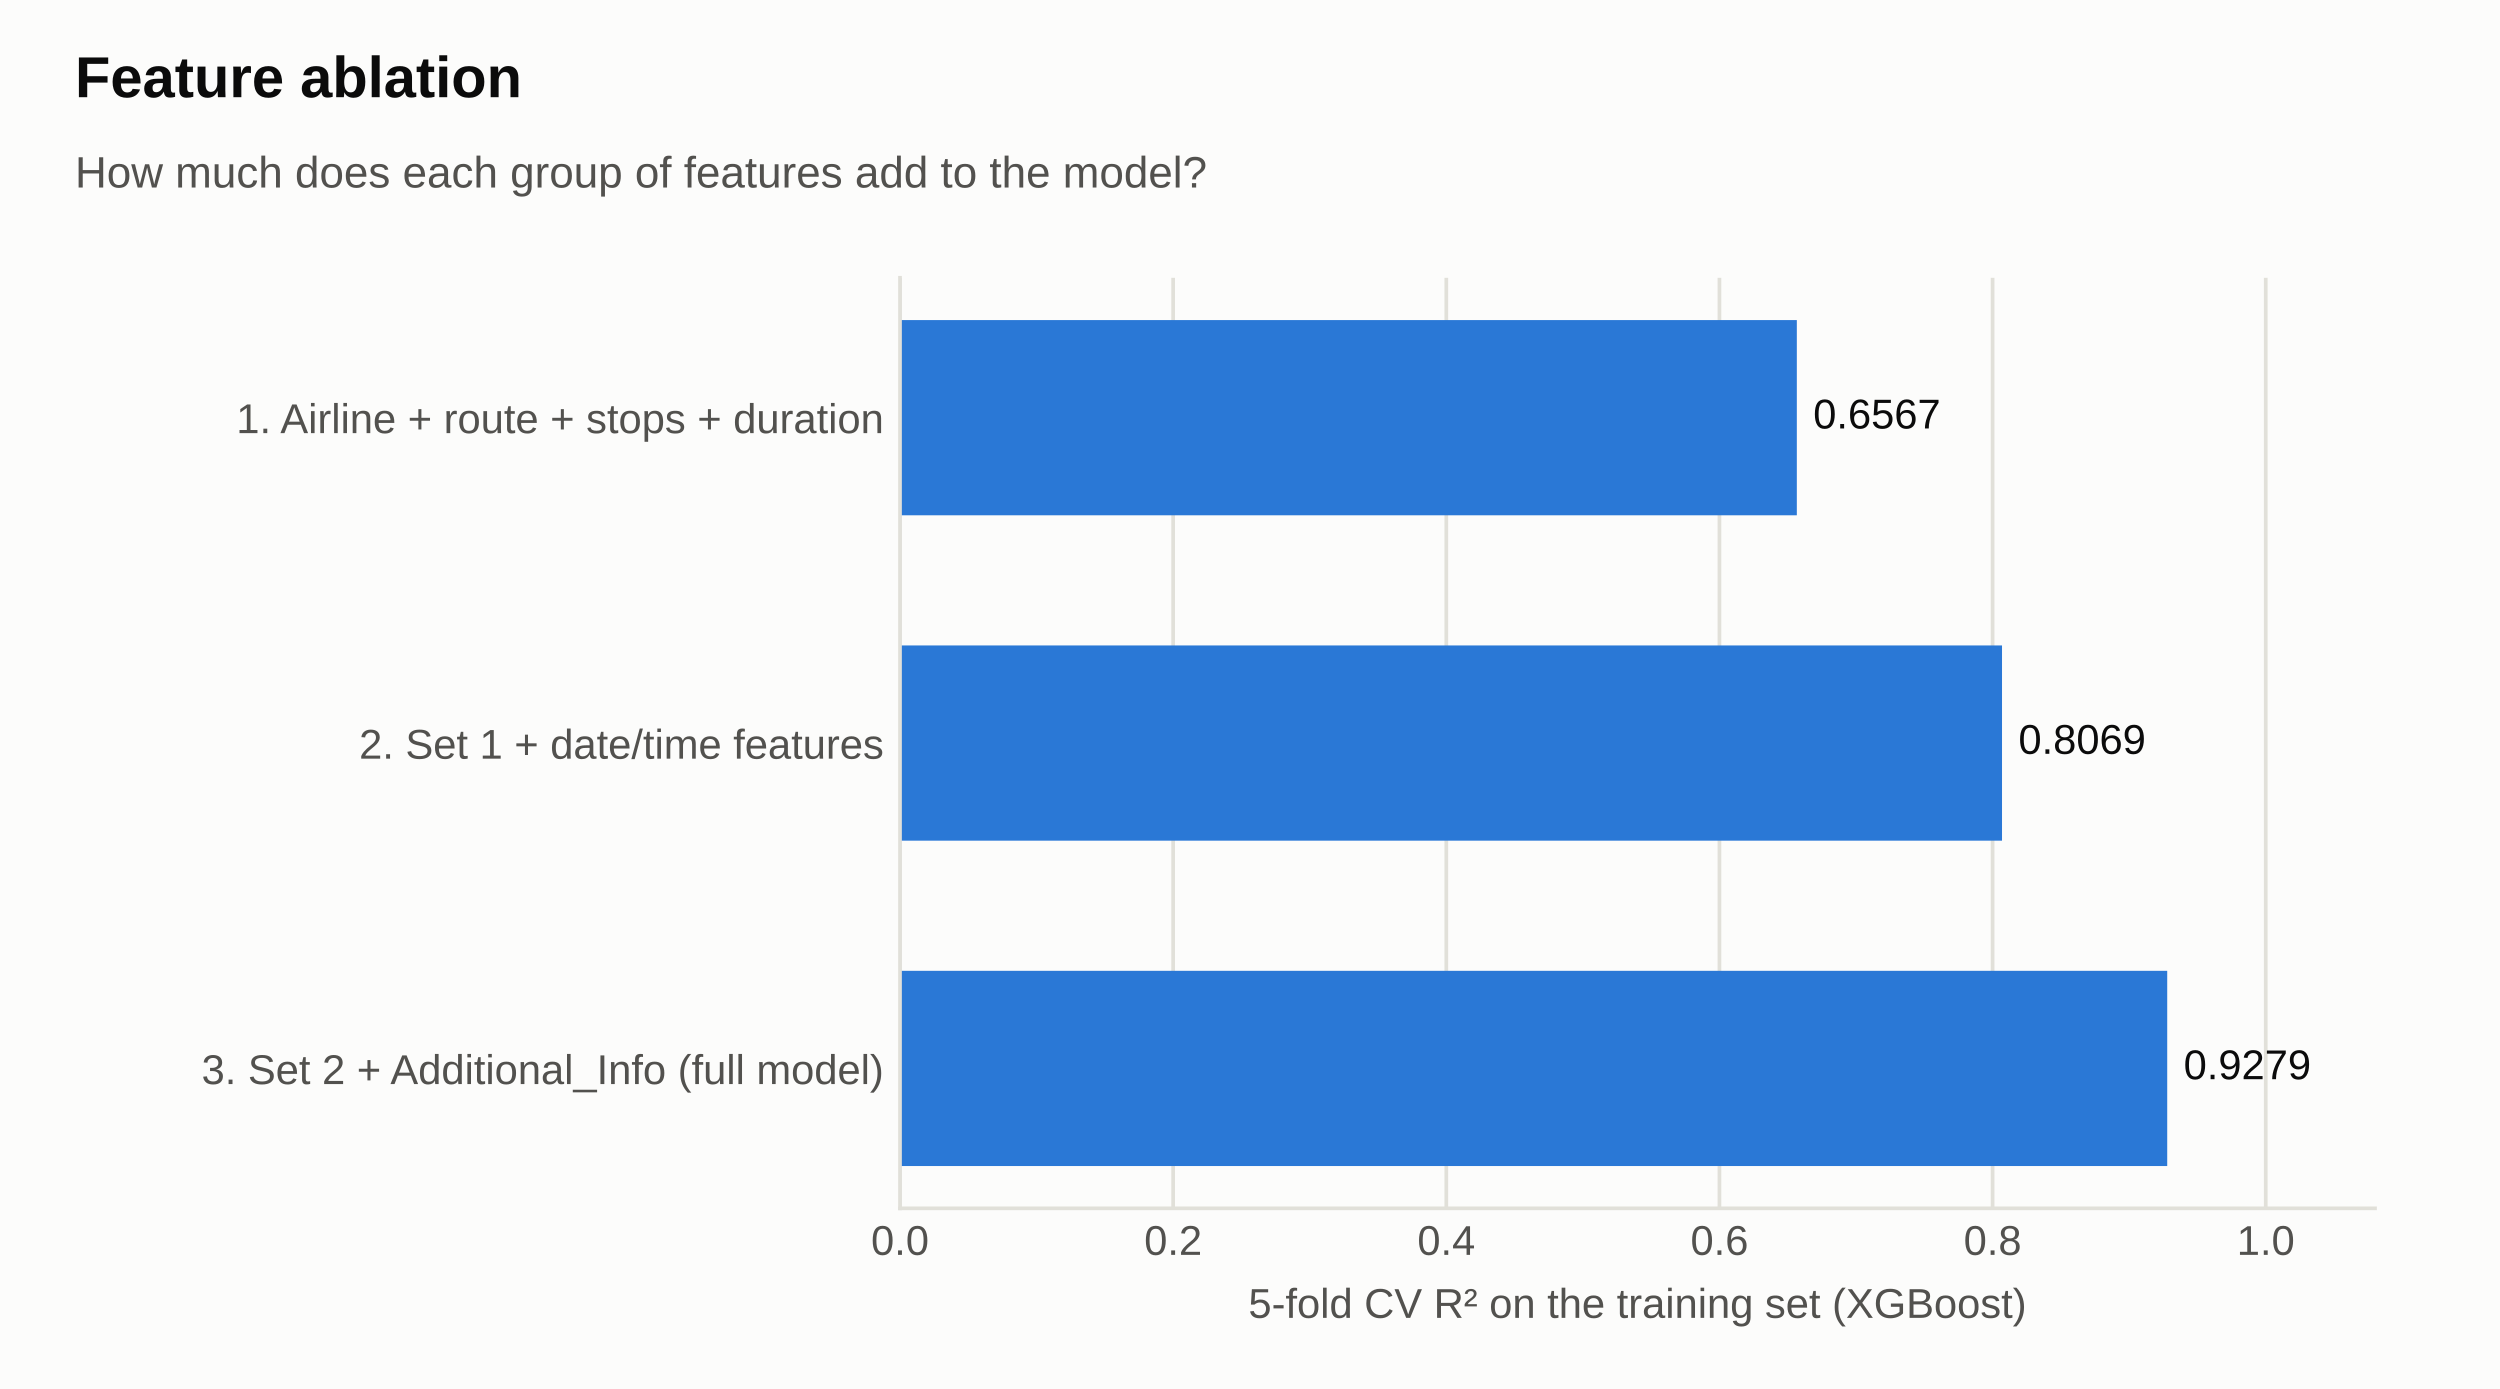
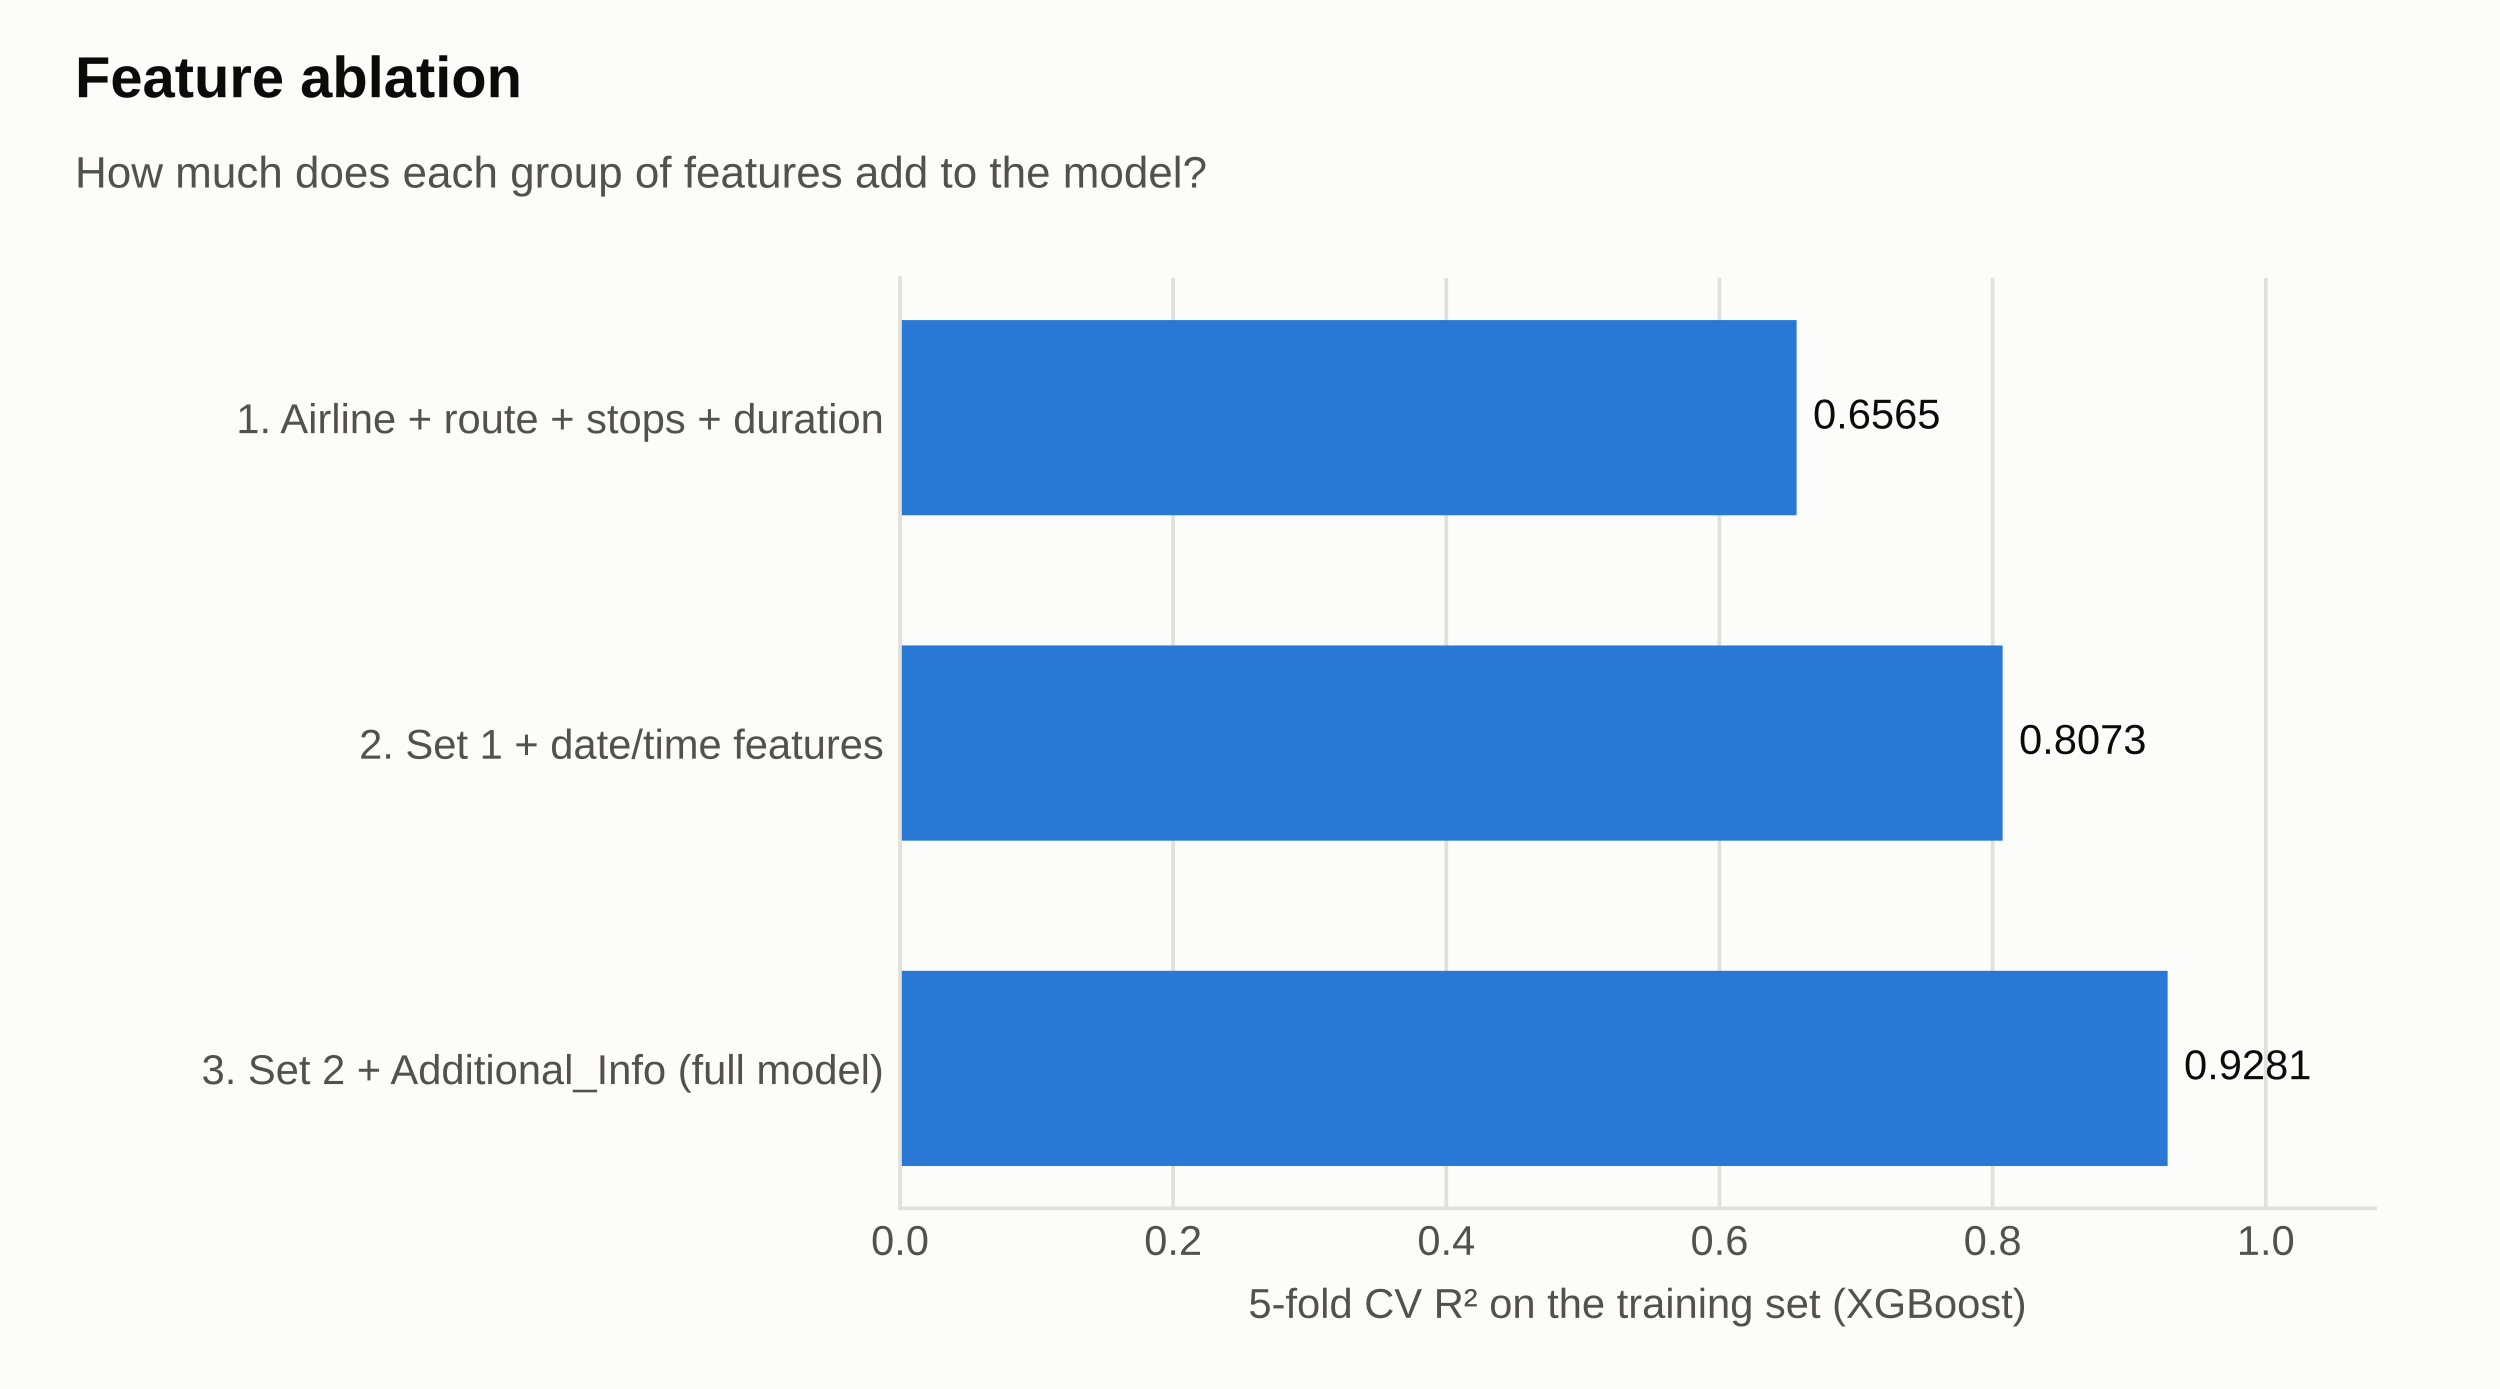
<svg xmlns="http://www.w3.org/2000/svg" width="540pt" height="300pt" viewBox="0 0 540 300" version="1.1">
  <defs>
    <style type="text/css">*{stroke-linejoin: round; stroke-linecap: butt}</style>
  </defs>
  <g id="figure_1">
    <g id="patch_1">
      <path d="M 0 300  L 540 300  L 540 0  L 0 0  z " style="fill: #fcfcfb" />
    </g>
    <g id="axes_1">
      <g id="patch_2">
        <path d="M 194.4 261  L 513 261  L 513 60  L 194.4 60  z " style="fill: #fcfcfb" />
      </g>
      <g id="matplotlib.axis_1">
        <g id="xtick_1">
          <g id="line2d_1">
            <path d="M 194.4 261  L 194.4 60  " clip-path="url(#p9c7e75d6d9)" style="fill: none; stroke: #e1e0d9; stroke-width: 0.8; stroke-linecap: square" />
          </g>
          <g id="line2d_2" />
          <g id="text_1">
            <text style="font-size: 9px; font-family: 'Segoe UI', 'Helvetica Neue', 'Arial', 'DejaVu Sans', sans-serif; text-anchor: middle; fill: #52514e" x="194.4" y="271.052" transform="rotate(-0 194.4 271.0522)">0.0</text>
          </g>
        </g>
        <g id="xtick_2">
          <g id="line2d_3">
            <path d="M 253.4 261  L 253.4 60  " clip-path="url(#p9c7e75d6d9)" style="fill: none; stroke: #e1e0d9; stroke-width: 0.8; stroke-linecap: square" />
          </g>
          <g id="line2d_4" />
          <g id="text_2">
            <text style="font-size: 9px; font-family: 'Segoe UI', 'Helvetica Neue', 'Arial', 'DejaVu Sans', sans-serif; text-anchor: middle; fill: #52514e" x="253.4" y="271.052" transform="rotate(-0 253.4 271.0522)">0.2</text>
          </g>
        </g>
        <g id="xtick_3">
          <g id="line2d_5">
            <path d="M 312.4 261  L 312.4 60  " clip-path="url(#p9c7e75d6d9)" style="fill: none; stroke: #e1e0d9; stroke-width: 0.8; stroke-linecap: square" />
          </g>
          <g id="line2d_6" />
          <g id="text_3">
            <text style="font-size: 9px; font-family: 'Segoe UI', 'Helvetica Neue', 'Arial', 'DejaVu Sans', sans-serif; text-anchor: middle; fill: #52514e" x="312.4" y="271.052" transform="rotate(-0 312.4 271.0522)">0.4</text>
          </g>
        </g>
        <g id="xtick_4">
          <g id="line2d_7">
            <path d="M 371.4 261  L 371.4 60  " clip-path="url(#p9c7e75d6d9)" style="fill: none; stroke: #e1e0d9; stroke-width: 0.8; stroke-linecap: square" />
          </g>
          <g id="line2d_8" />
          <g id="text_4">
            <text style="font-size: 9px; font-family: 'Segoe UI', 'Helvetica Neue', 'Arial', 'DejaVu Sans', sans-serif; text-anchor: middle; fill: #52514e" x="371.4" y="271.052" transform="rotate(-0 371.4 271.0522)">0.6</text>
          </g>
        </g>
        <g id="xtick_5">
          <g id="line2d_9">
            <path d="M 430.4 261  L 430.4 60  " clip-path="url(#p9c7e75d6d9)" style="fill: none; stroke: #e1e0d9; stroke-width: 0.8; stroke-linecap: square" />
          </g>
          <g id="line2d_10" />
          <g id="text_5">
            <text style="font-size: 9px; font-family: 'Segoe UI', 'Helvetica Neue', 'Arial', 'DejaVu Sans', sans-serif; text-anchor: middle; fill: #52514e" x="430.4" y="271.052" transform="rotate(-0 430.4 271.0522)">0.8</text>
          </g>
        </g>
        <g id="xtick_6">
          <g id="line2d_11">
            <path d="M 489.4 261  L 489.4 60  " clip-path="url(#p9c7e75d6d9)" style="fill: none; stroke: #e1e0d9; stroke-width: 0.8; stroke-linecap: square" />
          </g>
          <g id="line2d_12" />
          <g id="text_6">
            <text style="font-size: 9px; font-family: 'Segoe UI', 'Helvetica Neue', 'Arial', 'DejaVu Sans', sans-serif; text-anchor: middle; fill: #52514e" x="489.4" y="271.052" transform="rotate(-0 489.4 271.0522)">1.0</text>
          </g>
        </g>
        <g id="text_7">
          <text style="font-size: 9px; font-family: 'Segoe UI', 'Helvetica Neue', 'Arial', 'DejaVu Sans', sans-serif; text-anchor: middle; fill: #52514e" x="353.7" y="284.655" transform="rotate(-0 353.7 284.6554)">5-fold CV R² on the training set (XGBoost)</text>
        </g>
      </g>
      <g id="matplotlib.axis_2">
        <g id="ytick_1">
          <g id="line2d_13" />
          <g id="text_8">
            <text style="font-size: 9px; font-family: 'Segoe UI', 'Helvetica Neue', 'Arial', 'DejaVu Sans', sans-serif; text-anchor: end; fill: #52514e" x="190.9" y="234.159" transform="rotate(-0 190.9 234.1589)">3. Set 2 + Additional_Info (full model)</text>
          </g>
        </g>
        <g id="ytick_2">
          <g id="line2d_14" />
          <g id="text_9">
            <text style="font-size: 9px; font-family: 'Segoe UI', 'Helvetica Neue', 'Arial', 'DejaVu Sans', sans-serif; text-anchor: end; fill: #52514e" x="190.9" y="163.879" transform="rotate(-0 190.9 163.8792)">2. Set 1 + date/time features</text>
          </g>
        </g>
        <g id="ytick_3">
          <g id="line2d_15" />
          <g id="text_10">
            <text style="font-size: 9px; font-family: 'Segoe UI', 'Helvetica Neue', 'Arial', 'DejaVu Sans', sans-serif; text-anchor: end; fill: #52514e" x="190.9" y="93.552" transform="rotate(-0 190.9 93.55169)">1. Airline + route + stops + duration</text>
          </g>
        </g>
      </g>
      <g id="patch_3">
-         <path d="M 194.4 251.864  L 468.119 251.864  L 468.119 209.696  L 194.4 209.696  z " clip-path="url(#p9c7e75d6d9)" style="fill: #2a78d6" />
+         <path d="M 194.4 251.864  L 468.204 251.864  L 468.204 209.696  L 194.4 209.696  z " clip-path="url(#p9c7e75d6d9)" style="fill: #2a78d6" />
      </g>
      <g id="patch_4">
-         <path d="M 194.4 181.584  L 432.435 181.584  L 432.435 139.416  L 194.4 139.416  z " clip-path="url(#p9c7e75d6d9)" style="fill: #2a78d6" />
+         <path d="M 194.4 181.584  L 432.567 181.584  L 432.567 139.416  L 194.4 139.416  z " clip-path="url(#p9c7e75d6d9)" style="fill: #2a78d6" />
      </g>
      <g id="patch_5">
-         <path d="M 194.4 111.304  L 388.114 111.304  L 388.114 69.136  L 194.4 69.136  z " clip-path="url(#p9c7e75d6d9)" style="fill: #2a78d6" />
+         <path d="M 194.4 111.304  L 388.069 111.304  L 388.069 69.136  L 194.4 69.136  z " clip-path="url(#p9c7e75d6d9)" style="fill: #2a78d6" />
      </g>
      <g id="patch_6">
        <path d="M 194.4 261  L 194.4 60  " style="fill: none; stroke: #e1e0d9; stroke-width: 0.8; stroke-linejoin: miter; stroke-linecap: square" />
      </g>
      <g id="patch_7">
        <path d="M 194.4 261  L 513 261  " style="fill: none; stroke: #e1e0d9; stroke-width: 0.8; stroke-linejoin: miter; stroke-linecap: square" />
      </g>
      <g id="text_11">
-         <text style="font-size: 9px; font-family: 'Segoe UI', 'Helvetica Neue', 'Arial', 'DejaVu Sans', sans-serif; text-anchor: start; fill: #0b0b0b" x="471.659" y="233.109" transform="rotate(-0 471.6586 233.1088)">0.9279</text>
+         <text style="font-size: 9px; font-family: 'Segoe UI', 'Helvetica Neue', 'Arial', 'DejaVu Sans', sans-serif; text-anchor: start; fill: #0b0b0b" x="471.744" y="233.109" transform="rotate(-0 471.7437 233.1088)">0.9281</text>
      </g>
      <g id="text_12">
-         <text style="font-size: 9px; font-family: 'Segoe UI', 'Helvetica Neue', 'Arial', 'DejaVu Sans', sans-serif; text-anchor: start; fill: #0b0b0b" x="435.975" y="162.829" transform="rotate(-0 435.9746 162.8291)">0.8069</text>
+         <text style="font-size: 9px; font-family: 'Segoe UI', 'Helvetica Neue', 'Arial', 'DejaVu Sans', sans-serif; text-anchor: start; fill: #0b0b0b" x="436.107" y="162.829" transform="rotate(-0 436.1068 162.8291)">0.8073</text>
      </g>
      <g id="text_13">
-         <text style="font-size: 9px; font-family: 'Segoe UI', 'Helvetica Neue', 'Arial', 'DejaVu Sans', sans-serif; text-anchor: start; fill: #0b0b0b" x="391.654" y="92.549" transform="rotate(-0 391.6539 92.54938)">0.6567</text>
+         <text style="font-size: 9px; font-family: 'Segoe UI', 'Helvetica Neue', 'Arial', 'DejaVu Sans', sans-serif; text-anchor: start; fill: #0b0b0b" x="391.609" y="92.549" transform="rotate(-0 391.6091 92.54938)">0.6565</text>
      </g>
    </g>
    <g id="text_14">
      <text style="font-weight: 700; font-size: 12.5px; font-family: 'Segoe UI', 'Helvetica Neue', 'Arial', 'DejaVu Sans', sans-serif; text-anchor: start; fill: #0b0b0b" x="16.2" y="21" transform="rotate(-0 16.2 21)">Feature ablation</text>
    </g>
    <g id="text_15">
      <text style="font-size: 9.5px; font-family: 'Segoe UI', 'Helvetica Neue', 'Arial', 'DejaVu Sans', sans-serif; text-anchor: start; fill: #52514e" x="16.2" y="40.5" transform="rotate(-0 16.2 40.5)">How much does each group of features add to the model?</text>
    </g>
  </g>
  <defs>
    <clipPath id="p9c7e75d6d9">
      <rect x="194.4" y="60" width="318.6" height="201" />
    </clipPath>
  </defs>
</svg>
